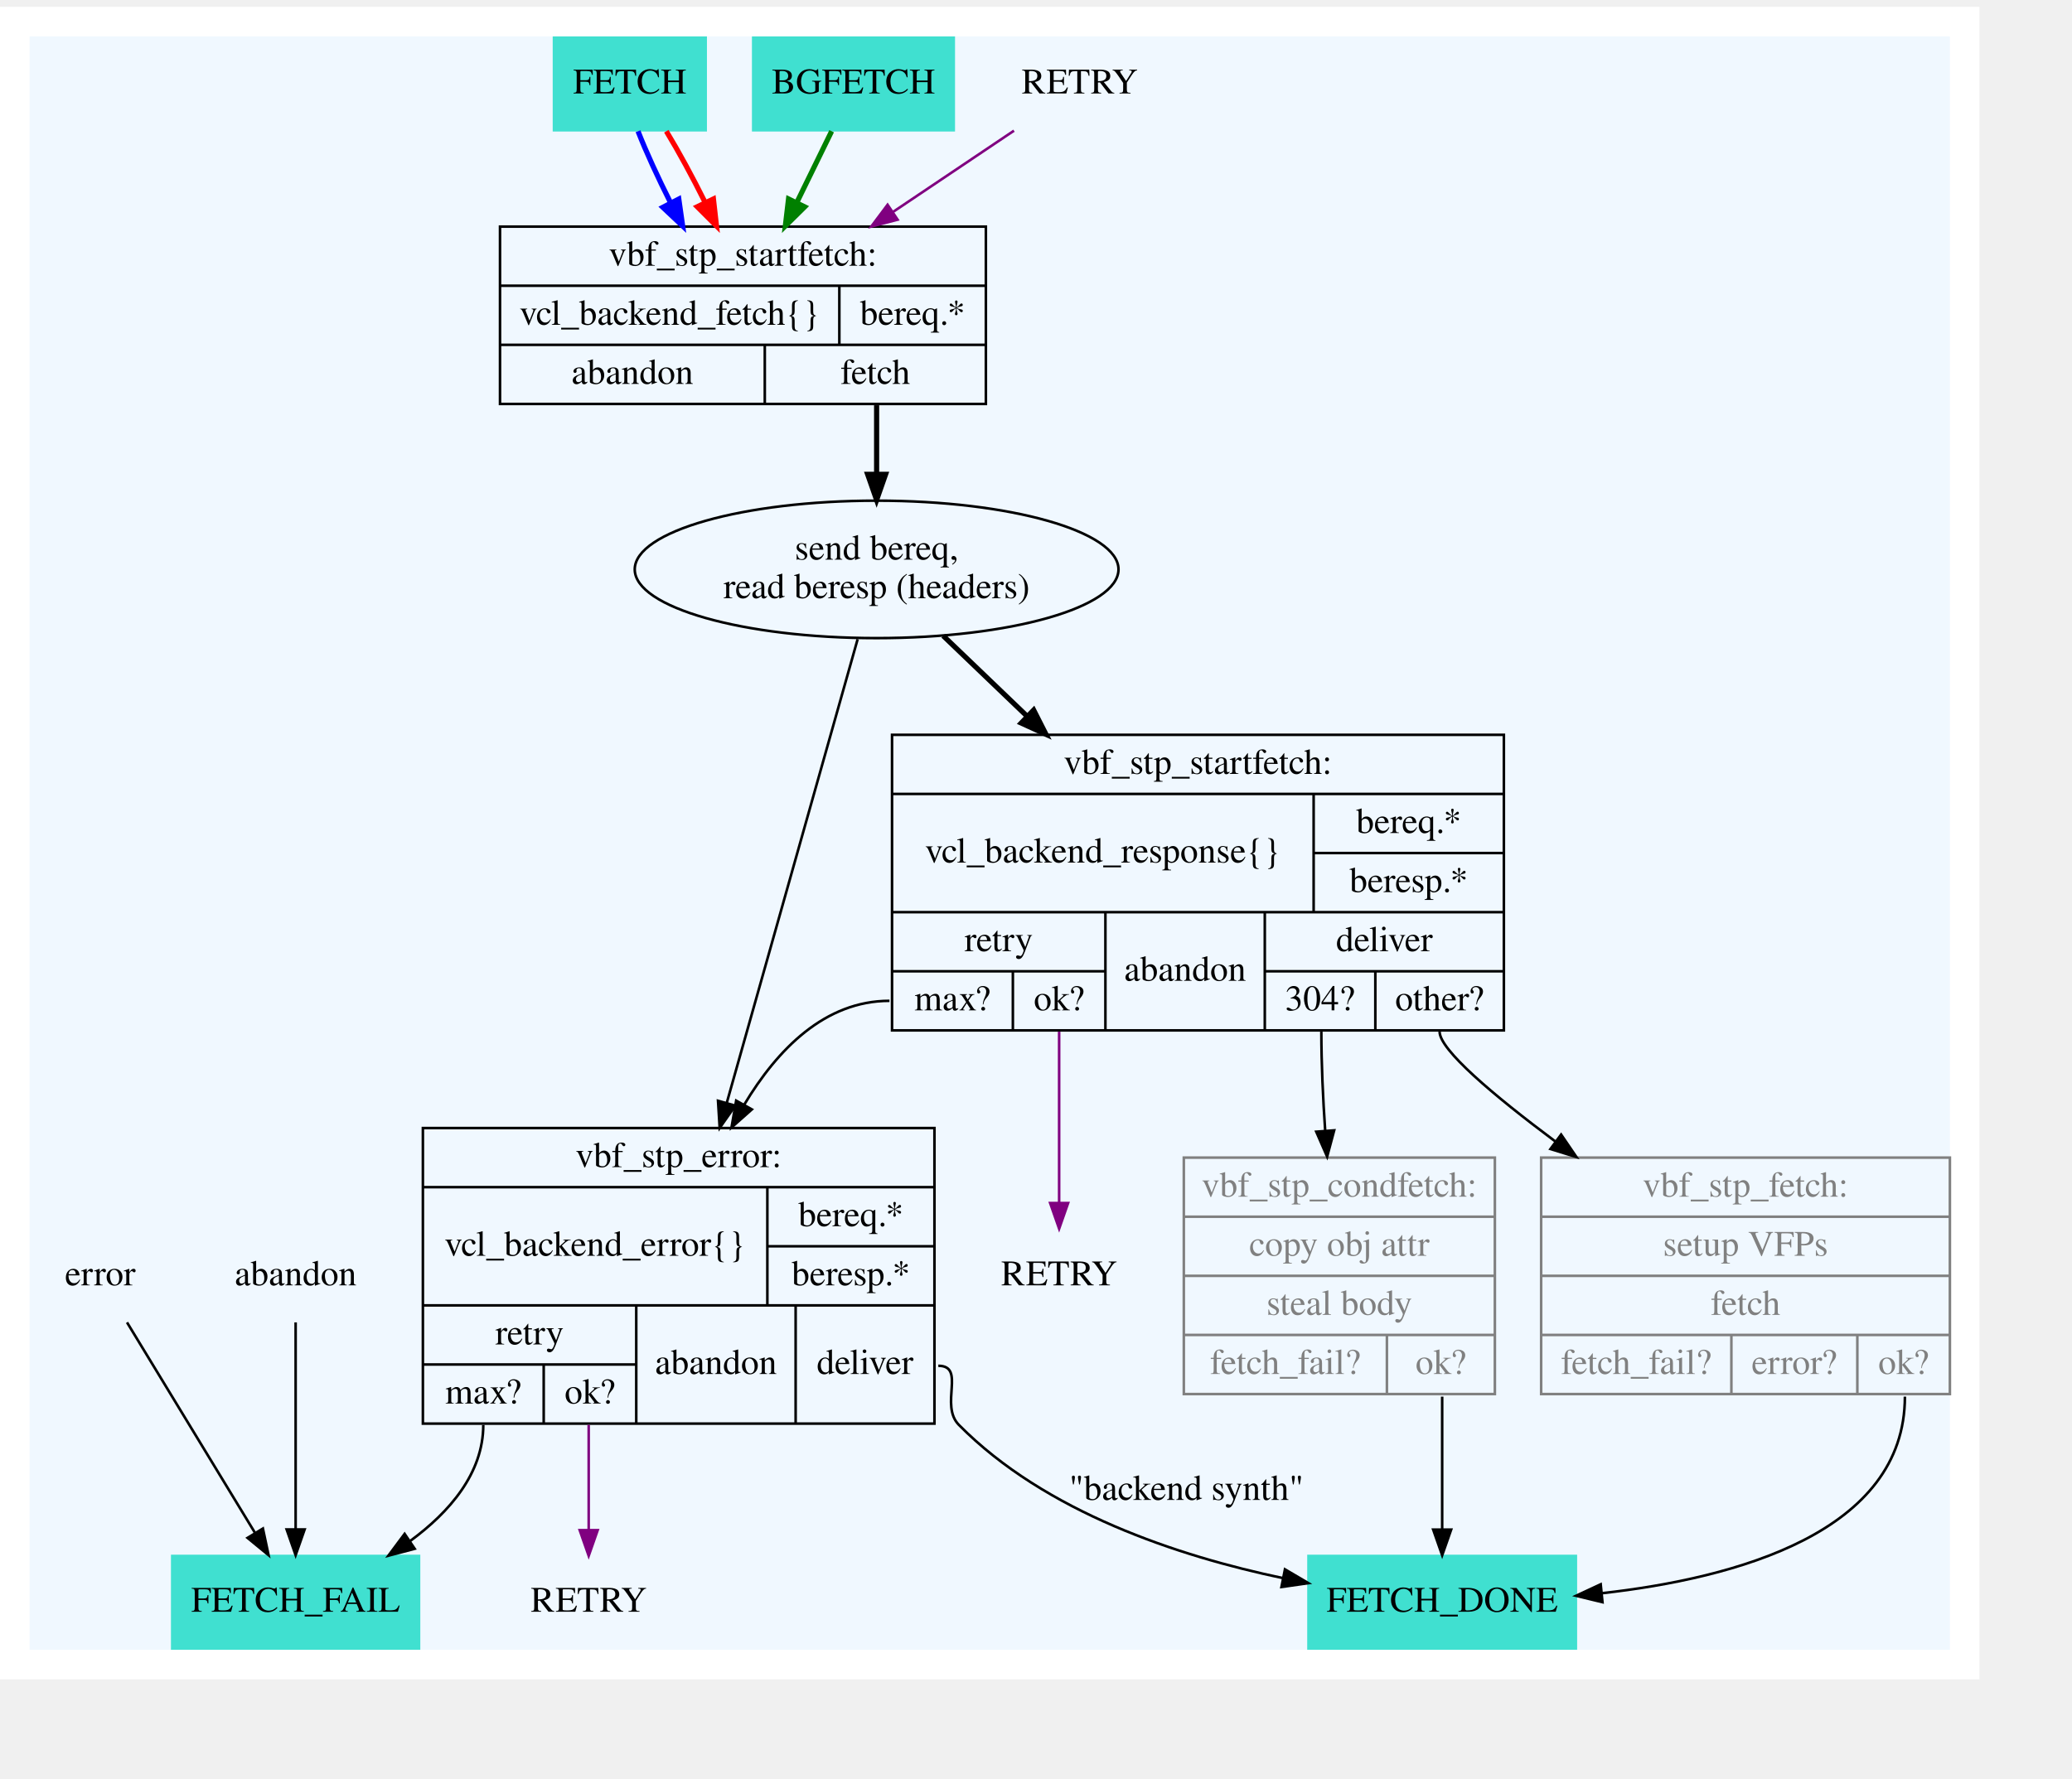
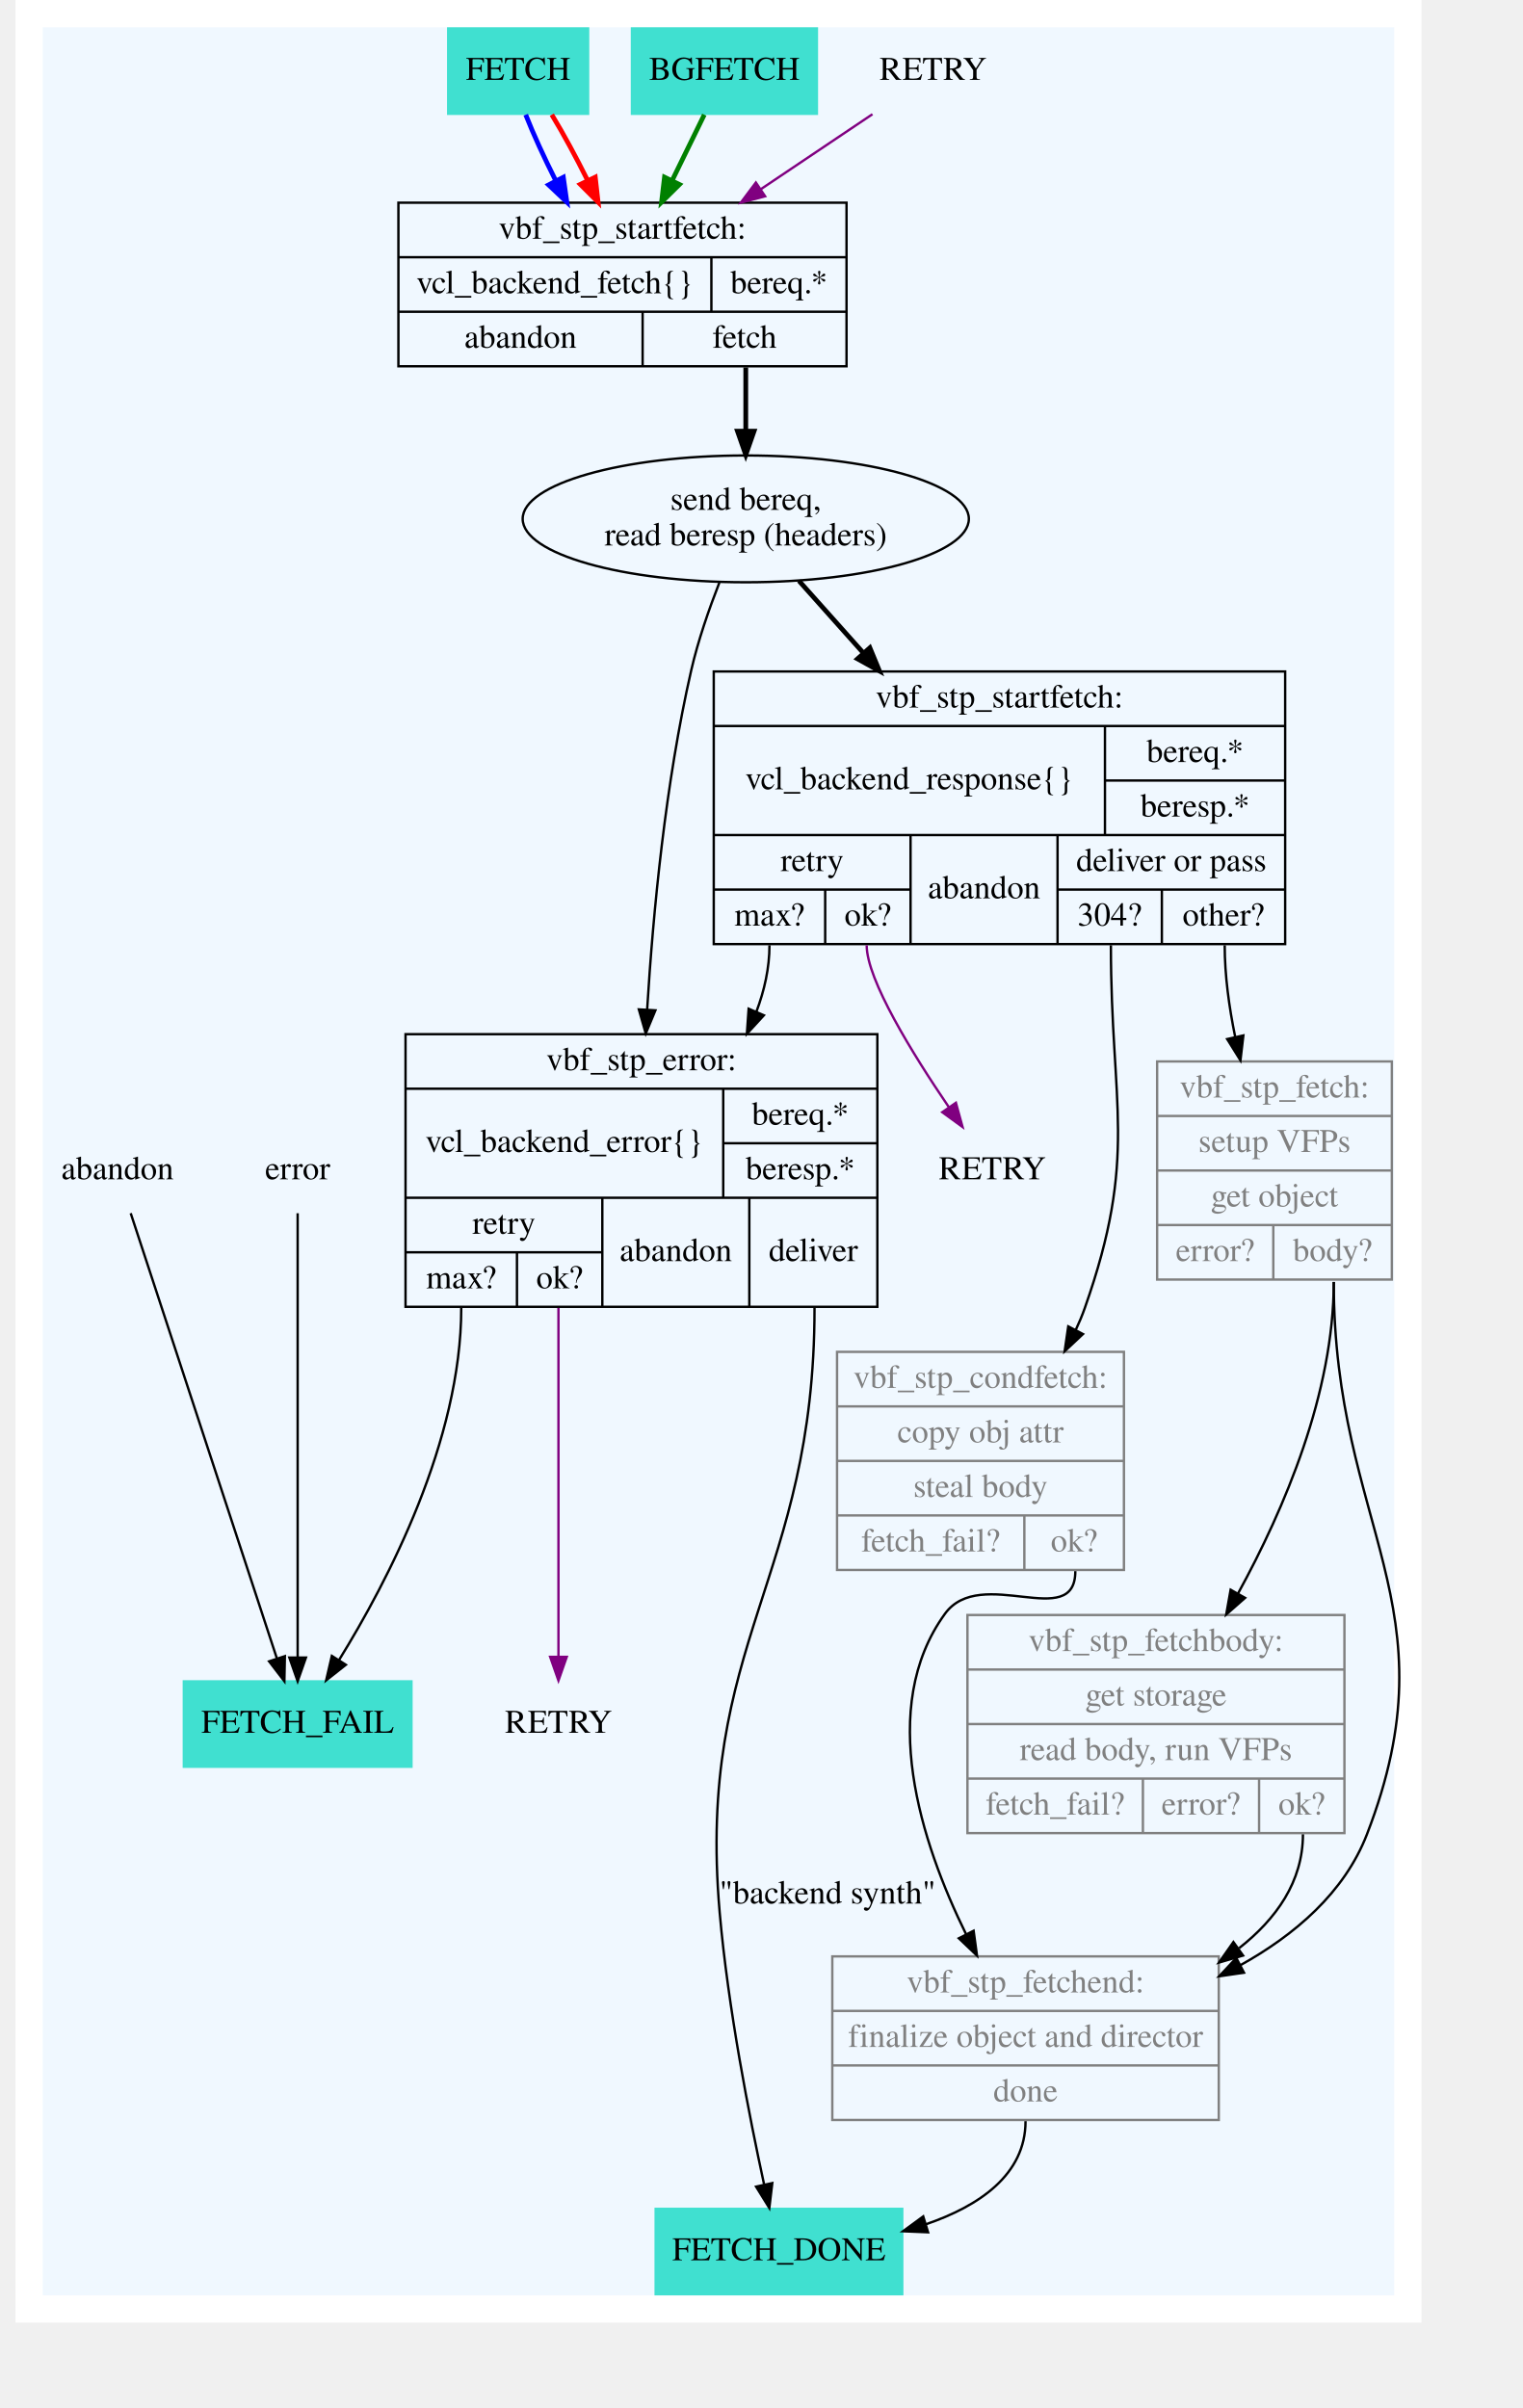
- <svg xmlns="http://www.w3.org/2000/svg" width="842pt" height="723pt" viewBox="36.00 36.00 806.00 686.74">
-   <g id="graph0" class="graph" transform="scale(1 1) rotate(0) translate(40 682.74)">
-     <polygon fill="white" stroke="none" points="-4,4 -4,-646.74 766,-646.74 766,4 -4,4" />
+ <svg xmlns="http://www.w3.org/2000/svg" width="665pt" height="1052pt" viewBox="36.00 36.00 629.00 1015.74">
+   <g id="graph0" class="graph" transform="scale(1 1) rotate(0) translate(40 1011.74)">
+     <polygon fill="white" stroke="none" points="-4,4 -4,-975.74 589,-975.74 589,4 -4,4" />
    <g id="clust1" class="cluster">
-       <polygon fill="aliceblue" stroke="aliceblue" points="8,-8 8,-634.74 754,-634.74 754,-8 8,-8" />
+       <polygon fill="aliceblue" stroke="aliceblue" points="8,-8 8,-963.74 577,-963.74 577,-8 8,-8" />
    </g>
    <g id="node1" class="node">
-       <text text-anchor="middle" x="416" y="-613.04" font-family="Times,serif" font-size="14.00">RETRY</text>
+       <text text-anchor="middle" x="383" y="-942.04" font-family="Times,serif" font-size="14.00">RETRY</text>
    </g>
    <g id="node4" class="node">
-       <polygon fill="none" stroke="black" points="190.5,-492.24 190.5,-561.24 379.5,-561.24 379.5,-492.24 190.5,-492.24" />
-       <text text-anchor="middle" x="285" y="-546.04" font-family="Times,serif" font-size="14.00">vbf_stp_startfetch:</text>
-       <polyline fill="none" stroke="black" points="190.5,-538.24 379.5,-538.24 " />
-       <text text-anchor="middle" x="256.5" y="-523.04" font-family="Times,serif" font-size="14.00">vcl_backend_fetch{}</text>
-       <polyline fill="none" stroke="black" points="322.5,-515.24 322.5,-538.24 " />
-       <text text-anchor="middle" x="351" y="-523.04" font-family="Times,serif" font-size="14.00">bereq.*</text>
-       <polyline fill="none" stroke="black" points="190.5,-515.24 379.5,-515.24 " />
-       <text text-anchor="middle" x="242" y="-500.04" font-family="Times,serif" font-size="14.00">abandon</text>
-       <polyline fill="none" stroke="black" points="293.5,-492.24 293.5,-515.24 " />
-       <text text-anchor="middle" x="336.5" y="-500.04" font-family="Times,serif" font-size="14.00">fetch</text>
+       <polygon fill="none" stroke="black" points="157.5,-821.24 157.5,-890.24 346.5,-890.24 346.5,-821.24 157.5,-821.24" />
+       <text text-anchor="middle" x="252" y="-875.04" font-family="Times,serif" font-size="14.00">vbf_stp_startfetch:</text>
+       <polyline fill="none" stroke="black" points="157.5,-867.24 346.5,-867.24 " />
+       <text text-anchor="middle" x="223.5" y="-852.04" font-family="Times,serif" font-size="14.00">vcl_backend_fetch{}</text>
+       <polyline fill="none" stroke="black" points="289.5,-844.24 289.5,-867.24 " />
+       <text text-anchor="middle" x="318" y="-852.04" font-family="Times,serif" font-size="14.00">bereq.*</text>
+       <polyline fill="none" stroke="black" points="157.5,-844.24 346.5,-844.24 " />
+       <text text-anchor="middle" x="209" y="-829.04" font-family="Times,serif" font-size="14.00">abandon</text>
+       <polyline fill="none" stroke="black" points="260.5,-821.24 260.5,-844.24 " />
+       <text text-anchor="middle" x="303.5" y="-829.04" font-family="Times,serif" font-size="14.00">fetch</text>
    </g>
    <g id="edge4" class="edge">
-       <path fill="none" stroke="purple" d="M390.431,-598.564C376.989,-589.534 359.918,-578.067 343.449,-567.003" />
-       <polygon fill="purple" stroke="purple" points="345.166,-563.941 334.914,-561.27 341.263,-569.752 345.166,-563.941" />
+       <path fill="none" stroke="purple" d="M357.431,-927.564C343.989,-918.534 326.918,-907.067 310.449,-896.003" />
+       <polygon fill="purple" stroke="purple" points="312.166,-892.941 301.914,-890.27 308.263,-898.752 312.166,-892.941" />
    </g>
    <g id="node2" class="node">
-       <polygon fill="turquoise" stroke="turquoise" points="367,-634.74 289,-634.74 289,-598.74 367,-598.74 367,-634.74" />
-       <text text-anchor="middle" x="328" y="-613.04" font-family="Times,serif" font-size="14.00">BGFETCH</text>
+       <polygon fill="turquoise" stroke="turquoise" points="334,-963.74 256,-963.74 256,-927.74 334,-927.74 334,-963.74" />
+       <text text-anchor="middle" x="295" y="-942.04" font-family="Times,serif" font-size="14.00">BGFETCH</text>
    </g>
    <g id="edge1" class="edge">
-       <path fill="none" stroke="green" stroke-width="2" d="M319.505,-598.354C315.569,-590.301 310.703,-580.342 305.879,-570.468" />
-       <polygon fill="green" stroke="green" stroke-width="2" points="309.023,-568.93 301.488,-561.482 302.733,-572.003 309.023,-568.93" />
+       <path fill="none" stroke="green" stroke-width="2" d="M286.505,-927.354C282.569,-919.301 277.703,-909.342 272.879,-899.468" />
+       <polygon fill="green" stroke="green" stroke-width="2" points="276.023,-897.93 268.488,-890.482 269.733,-901.003 276.023,-897.93" />
    </g>
    <g id="node3" class="node">
-       <polygon fill="turquoise" stroke="turquoise" points="270.5,-634.74 211.5,-634.74 211.5,-598.74 270.5,-598.74 270.5,-634.74" />
-       <text text-anchor="middle" x="241" y="-613.04" font-family="Times,serif" font-size="14.00">FETCH</text>
+       <polygon fill="turquoise" stroke="turquoise" points="237.5,-963.74 178.5,-963.74 178.5,-927.74 237.5,-927.74 237.5,-963.74" />
+       <text text-anchor="middle" x="208" y="-942.04" font-family="Times,serif" font-size="14.00">FETCH</text>
    </g>
    <g id="edge2" class="edge">
-       <path fill="none" stroke="blue" stroke-width="2" d="M244.189,-598.354C247.348,-590.301 251.913,-580.342 256.888,-570.468" />
-       <polygon fill="blue" stroke="blue" stroke-width="2" points="260.052,-571.971 261.545,-561.482 253.836,-568.751 260.052,-571.971" />
+       <path fill="none" stroke="blue" stroke-width="2" d="M211.189,-927.354C214.348,-919.301 218.913,-909.342 223.888,-899.468" />
+       <polygon fill="blue" stroke="blue" stroke-width="2" points="227.052,-900.971 228.545,-890.482 220.836,-897.751 227.052,-900.971" />
    </g>
    <g id="edge3" class="edge">
-       <path fill="none" stroke="red" stroke-width="2" d="M255.197,-598.354C260.042,-590.383 265.376,-580.545 270.233,-570.771" />
-       <polygon fill="red" stroke="red" stroke-width="2" points="273.521,-572.01 274.713,-561.482 267.217,-568.969 273.521,-572.01" />
+       <path fill="none" stroke="red" stroke-width="2" d="M222.197,-927.354C227.042,-919.383 232.376,-909.545 237.233,-899.771" />
+       <polygon fill="red" stroke="red" stroke-width="2" points="240.521,-901.01 241.713,-890.482 234.217,-897.969 240.521,-901.01" />
    </g>
    <g id="node5" class="node">
-       <ellipse fill="none" stroke="black" cx="337" cy="-427.87" rx="94.09" ry="26.741" />
-       <text text-anchor="middle" x="337" y="-431.67" font-family="Times,serif" font-size="14.00">send bereq,</text>
-       <text text-anchor="middle" x="337" y="-416.67" font-family="Times,serif" font-size="14.00">read beresp (headers)</text>
+       <ellipse fill="none" stroke="black" cx="304" cy="-756.87" rx="94.09" ry="26.741" />
+       <text text-anchor="middle" x="304" y="-760.67" font-family="Times,serif" font-size="14.00">send bereq,</text>
+       <text text-anchor="middle" x="304" y="-745.67" font-family="Times,serif" font-size="14.00">read beresp (headers)</text>
    </g>
    <g id="edge5" class="edge">
-       <path fill="none" stroke="black" stroke-width="2" d="M337,-491.74C337,-483.127 337,-473.849 337,-465.136" />
-       <polygon fill="black" stroke="black" stroke-width="2" points="340.5,-464.87 337,-454.87 333.5,-464.87 340.5,-464.87" />
+       <path fill="none" stroke="black" stroke-width="2" d="M304,-820.74C304,-812.127 304,-802.849 304,-794.136" />
+       <polygon fill="black" stroke="black" stroke-width="2" points="307.5,-793.87 304,-783.87 300.5,-793.87 307.5,-793.87" />
    </g>
    <g id="node6" class="node">
-       <polygon fill="none" stroke="black" points="343,-248.5 343,-363.5 581,-363.5 581,-248.5 343,-248.5" />
-       <text text-anchor="middle" x="462" y="-348.3" font-family="Times,serif" font-size="14.00">vbf_stp_startfetch:</text>
-       <polyline fill="none" stroke="black" points="343,-340.5 581,-340.5 " />
-       <text text-anchor="middle" x="425" y="-313.8" font-family="Times,serif" font-size="14.00">vcl_backend_response{}</text>
-       <polyline fill="none" stroke="black" points="507,-294.5 507,-340.5 " />
-       <text text-anchor="middle" x="544" y="-325.3" font-family="Times,serif" font-size="14.00">bereq.*</text>
-       <polyline fill="none" stroke="black" points="507,-317.5 581,-317.5 " />
-       <text text-anchor="middle" x="544" y="-302.3" font-family="Times,serif" font-size="14.00">beresp.*</text>
-       <polyline fill="none" stroke="black" points="343,-294.5 581,-294.5 " />
-       <text text-anchor="middle" x="384.5" y="-279.3" font-family="Times,serif" font-size="14.00">retry</text>
-       <polyline fill="none" stroke="black" points="343,-271.5 426,-271.5 " />
-       <text text-anchor="middle" x="366.5" y="-256.3" font-family="Times,serif" font-size="14.00">max?</text>
-       <polyline fill="none" stroke="black" points="390,-248.5 390,-271.5 " />
-       <text text-anchor="middle" x="408" y="-256.3" font-family="Times,serif" font-size="14.00">ok?</text>
-       <polyline fill="none" stroke="black" points="426,-248.5 426,-294.5 " />
-       <text text-anchor="middle" x="457" y="-267.8" font-family="Times,serif" font-size="14.00">abandon</text>
-       <polyline fill="none" stroke="black" points="488,-248.5 488,-294.5 " />
-       <text text-anchor="middle" x="534.5" y="-279.3" font-family="Times,serif" font-size="14.00">deliver</text>
-       <polyline fill="none" stroke="black" points="488,-271.5 581,-271.5 " />
-       <text text-anchor="middle" x="509.5" y="-256.3" font-family="Times,serif" font-size="14.00">304?</text>
-       <polyline fill="none" stroke="black" points="531,-248.5 531,-271.5 " />
-       <text text-anchor="middle" x="556" y="-256.3" font-family="Times,serif" font-size="14.00">other?</text>
+       <polygon fill="none" stroke="black" points="290.5,-577.5 290.5,-692.5 531.5,-692.5 531.5,-577.5 290.5,-577.5" />
+       <text text-anchor="middle" x="411" y="-677.3" font-family="Times,serif" font-size="14.00">vbf_stp_startfetch:</text>
+       <polyline fill="none" stroke="black" points="290.5,-669.5 531.5,-669.5 " />
+       <text text-anchor="middle" x="373" y="-642.8" font-family="Times,serif" font-size="14.00">vcl_backend_response{}</text>
+       <polyline fill="none" stroke="black" points="455.5,-623.5 455.5,-669.5 " />
+       <text text-anchor="middle" x="493.5" y="-654.3" font-family="Times,serif" font-size="14.00">bereq.*</text>
+       <polyline fill="none" stroke="black" points="455.5,-646.5 531.5,-646.5 " />
+       <text text-anchor="middle" x="493.5" y="-631.3" font-family="Times,serif" font-size="14.00">beresp.*</text>
+       <polyline fill="none" stroke="black" points="290.5,-623.5 531.5,-623.5 " />
+       <text text-anchor="middle" x="332" y="-608.3" font-family="Times,serif" font-size="14.00">retry</text>
+       <polyline fill="none" stroke="black" points="290.5,-600.5 373.5,-600.5 " />
+       <text text-anchor="middle" x="314" y="-585.3" font-family="Times,serif" font-size="14.00">max?</text>
+       <polyline fill="none" stroke="black" points="337.5,-577.5 337.5,-600.5 " />
+       <text text-anchor="middle" x="355.5" y="-585.3" font-family="Times,serif" font-size="14.00">ok?</text>
+       <polyline fill="none" stroke="black" points="373.5,-577.5 373.5,-623.5 " />
+       <text text-anchor="middle" x="404.5" y="-596.8" font-family="Times,serif" font-size="14.00">abandon</text>
+       <polyline fill="none" stroke="black" points="435.5,-577.5 435.5,-623.5 " />
+       <text text-anchor="middle" x="483.5" y="-608.3" font-family="Times,serif" font-size="14.00">deliver or pass</text>
+       <polyline fill="none" stroke="black" points="435.5,-600.5 531.5,-600.5 " />
+       <text text-anchor="middle" x="457.5" y="-585.3" font-family="Times,serif" font-size="14.00">304?</text>
+       <polyline fill="none" stroke="black" points="479.5,-577.5 479.5,-600.5 " />
+       <text text-anchor="middle" x="505.5" y="-585.3" font-family="Times,serif" font-size="14.00">other?</text>
    </g>
    <g id="edge6" class="edge">
-       <path fill="none" stroke="black" stroke-width="2" d="M362.9,-402.033C372.553,-392.776 384.004,-381.795 395.634,-370.642" />
-       <polygon fill="black" stroke="black" stroke-width="2" points="398.089,-373.137 402.885,-363.689 393.244,-368.085 398.089,-373.137" />
+       <path fill="none" stroke="black" stroke-width="2" d="M326.431,-730.741C334.497,-721.705 344.005,-711.053 353.68,-700.214" />
+       <polygon fill="black" stroke="black" stroke-width="2" points="356.342,-702.489 360.39,-692.698 351.119,-697.827 356.342,-702.489" />
    </g>
    <g id="node7" class="node">
-       <polygon fill="none" stroke="black" points="160.5,-95.5 160.5,-210.5 359.5,-210.5 359.5,-95.5 160.5,-95.5" />
-       <text text-anchor="middle" x="260" y="-195.3" font-family="Times,serif" font-size="14.00">vbf_stp_error:</text>
-       <polyline fill="none" stroke="black" points="160.5,-187.5 359.5,-187.5 " />
-       <text text-anchor="middle" x="227.5" y="-160.8" font-family="Times,serif" font-size="14.00">vcl_backend_error{}</text>
-       <polyline fill="none" stroke="black" points="294.5,-141.5 294.5,-187.5 " />
-       <text text-anchor="middle" x="327" y="-172.3" font-family="Times,serif" font-size="14.00">bereq.*</text>
-       <polyline fill="none" stroke="black" points="294.5,-164.5 359.5,-164.5 " />
-       <text text-anchor="middle" x="327" y="-149.3" font-family="Times,serif" font-size="14.00">beresp.*</text>
-       <polyline fill="none" stroke="black" points="160.5,-141.5 359.5,-141.5 " />
-       <text text-anchor="middle" x="202" y="-126.3" font-family="Times,serif" font-size="14.00">retry</text>
-       <polyline fill="none" stroke="black" points="160.5,-118.5 243.5,-118.5 " />
-       <text text-anchor="middle" x="184" y="-103.3" font-family="Times,serif" font-size="14.00">max?</text>
-       <polyline fill="none" stroke="black" points="207.5,-95.5 207.5,-118.5 " />
-       <text text-anchor="middle" x="225.5" y="-103.3" font-family="Times,serif" font-size="14.00">ok?</text>
-       <polyline fill="none" stroke="black" points="243.5,-95.5 243.5,-141.5 " />
-       <text text-anchor="middle" x="274.5" y="-114.8" font-family="Times,serif" font-size="14.00">abandon</text>
-       <polyline fill="none" stroke="black" points="305.5,-95.5 305.5,-141.5 " />
-       <text text-anchor="middle" x="332.5" y="-114.8" font-family="Times,serif" font-size="14.00">deliver</text>
+       <polygon fill="none" stroke="black" points="160.5,-424.5 160.5,-539.5 359.5,-539.5 359.5,-424.5 160.5,-424.5" />
+       <text text-anchor="middle" x="260" y="-524.3" font-family="Times,serif" font-size="14.00">vbf_stp_error:</text>
+       <polyline fill="none" stroke="black" points="160.5,-516.5 359.5,-516.5 " />
+       <text text-anchor="middle" x="227.5" y="-489.8" font-family="Times,serif" font-size="14.00">vcl_backend_error{}</text>
+       <polyline fill="none" stroke="black" points="294.5,-470.5 294.5,-516.5 " />
+       <text text-anchor="middle" x="327" y="-501.3" font-family="Times,serif" font-size="14.00">bereq.*</text>
+       <polyline fill="none" stroke="black" points="294.5,-493.5 359.5,-493.5 " />
+       <text text-anchor="middle" x="327" y="-478.3" font-family="Times,serif" font-size="14.00">beresp.*</text>
+       <polyline fill="none" stroke="black" points="160.5,-470.5 359.5,-470.5 " />
+       <text text-anchor="middle" x="202" y="-455.3" font-family="Times,serif" font-size="14.00">retry</text>
+       <polyline fill="none" stroke="black" points="160.5,-447.5 243.5,-447.5 " />
+       <text text-anchor="middle" x="184" y="-432.3" font-family="Times,serif" font-size="14.00">max?</text>
+       <polyline fill="none" stroke="black" points="207.5,-424.5 207.5,-447.5 " />
+       <text text-anchor="middle" x="225.5" y="-432.3" font-family="Times,serif" font-size="14.00">ok?</text>
+       <polyline fill="none" stroke="black" points="243.5,-424.5 243.5,-470.5 " />
+       <text text-anchor="middle" x="274.5" y="-443.8" font-family="Times,serif" font-size="14.00">abandon</text>
+       <polyline fill="none" stroke="black" points="305.5,-424.5 305.5,-470.5 " />
+       <text text-anchor="middle" x="332.5" y="-443.8" font-family="Times,serif" font-size="14.00">deliver</text>
    </g>
    <g id="edge7" class="edge">
-       <path fill="none" stroke="black" d="M329.617,-400.706C317.999,-359.535 295.09,-278.35 278.724,-220.355" />
-       <polygon fill="black" stroke="black" points="282.038,-219.209 275.953,-210.535 275.301,-221.11 282.038,-219.209" />
+       <path fill="none" stroke="black" d="M292.876,-730.008C288.503,-718.822 283.855,-705.462 281,-693 270.192,-645.818 264.946,-591.408 262.4,-549.796" />
+       <polygon fill="black" stroke="black" points="265.893,-549.557 261.824,-539.775 258.904,-549.959 265.893,-549.557" />
    </g>
    <g id="edge9" class="edge">
-       <path fill="none" stroke="black" d="M342,-260C316.941,-260 298.454,-241.238 285.443,-219.501" />
-       <polygon fill="black" stroke="black" points="288.476,-217.753 280.549,-210.724 282.363,-221.162 288.476,-217.753" />
+       <path fill="none" stroke="black" d="M314,-577C314,-567.432 311.87,-557.956 308.457,-548.915" />
+       <polygon fill="black" stroke="black" points="311.642,-547.462 304.47,-539.663 305.213,-550.232 311.642,-547.462" />
    </g>
    <g id="node8" class="node">
-       <text text-anchor="middle" x="408" y="-149.3" font-family="Times,serif" font-size="14.00">RETRY</text>
+       <text text-anchor="middle" x="408" y="-478.3" font-family="Times,serif" font-size="14.00">RETRY</text>
    </g>
    <g id="edge8" class="edge">
-       <path fill="none" stroke="purple" d="M408,-248C408,-225.627 408,-200.259 408,-181.52" />
-       <polygon fill="purple" stroke="purple" points="411.5,-181.325 408,-171.325 404.5,-181.325 411.5,-181.325" />
+       <path fill="none" stroke="purple" d="M355,-577C355,-562.528 374.302,-531.289 389.61,-508.791" />
+       <polygon fill="purple" stroke="purple" points="392.635,-510.57 395.44,-500.353 386.876,-506.591 392.635,-510.57" />
    </g>
    <g id="node9" class="node">
-       <polygon fill="none" stroke="grey" points="456.5,-107 456.5,-199 577.5,-199 577.5,-107 456.5,-107" />
-       <text text-anchor="middle" x="517" y="-183.8" font-family="Times,serif" font-size="14.00" fill="grey">vbf_stp_condfetch:</text>
-       <polyline fill="none" stroke="grey" points="456.5,-176 577.5,-176 " />
-       <text text-anchor="middle" x="517" y="-160.8" font-family="Times,serif" font-size="14.00" fill="grey">copy obj attr</text>
-       <polyline fill="none" stroke="grey" points="456.5,-153 577.5,-153 " />
-       <text text-anchor="middle" x="517" y="-137.8" font-family="Times,serif" font-size="14.00" fill="grey">steal body</text>
-       <polyline fill="none" stroke="grey" points="456.5,-130 577.5,-130 " />
-       <text text-anchor="middle" x="496" y="-114.8" font-family="Times,serif" font-size="14.00" fill="grey">fetch_fail?</text>
-       <polyline fill="none" stroke="grey" points="535.5,-107 535.5,-130 " />
-       <text text-anchor="middle" x="556.5" y="-114.8" font-family="Times,serif" font-size="14.00" fill="grey">ok?</text>
+       <polygon fill="none" stroke="grey" points="342.5,-313.5 342.5,-405.5 463.5,-405.5 463.5,-313.5 342.5,-313.5" />
+       <text text-anchor="middle" x="403" y="-390.3" font-family="Times,serif" font-size="14.00" fill="grey">vbf_stp_condfetch:</text>
+       <polyline fill="none" stroke="grey" points="342.5,-382.5 463.5,-382.5 " />
+       <text text-anchor="middle" x="403" y="-367.3" font-family="Times,serif" font-size="14.00" fill="grey">copy obj attr</text>
+       <polyline fill="none" stroke="grey" points="342.5,-359.5 463.5,-359.5 " />
+       <text text-anchor="middle" x="403" y="-344.3" font-family="Times,serif" font-size="14.00" fill="grey">steal body</text>
+       <polyline fill="none" stroke="grey" points="342.5,-336.5 463.5,-336.5 " />
+       <text text-anchor="middle" x="382" y="-321.3" font-family="Times,serif" font-size="14.00" fill="grey">fetch_fail?</text>
+       <polyline fill="none" stroke="grey" points="421.5,-313.5 421.5,-336.5 " />
+       <text text-anchor="middle" x="442.5" y="-321.3" font-family="Times,serif" font-size="14.00" fill="grey">ok?</text>
    </g>
    <g id="edge10" class="edge">
-       <path fill="none" stroke="black" d="M510,-248C510,-235.475 510.626,-222.036 511.503,-209.351" />
-       <polygon fill="black" stroke="black" points="514.994,-209.604 512.253,-199.37 508.013,-209.08 514.994,-209.604" />
+       <path fill="none" stroke="black" d="M458,-577C458,-508.824 469.663,-488.299 447,-424 445.908,-420.901 444.621,-417.813 443.188,-414.764" />
+       <polygon fill="black" stroke="black" points="446.219,-413.006 438.496,-405.754 440.011,-416.24 446.219,-413.006" />
    </g>
    <g id="node10" class="node">
-       <polygon fill="none" stroke="grey" points="595.5,-107 595.5,-199 754.5,-199 754.5,-107 595.5,-107" />
-       <text text-anchor="middle" x="675" y="-183.8" font-family="Times,serif" font-size="14.00" fill="grey">vbf_stp_fetch:</text>
-       <polyline fill="none" stroke="grey" points="595.5,-176 754.5,-176 " />
-       <text text-anchor="middle" x="675" y="-160.8" font-family="Times,serif" font-size="14.00" fill="grey">setup VFPs</text>
-       <polyline fill="none" stroke="grey" points="595.5,-153 754.5,-153 " />
-       <text text-anchor="middle" x="675" y="-137.8" font-family="Times,serif" font-size="14.00" fill="grey">fetch</text>
-       <polyline fill="none" stroke="grey" points="595.5,-130 754.5,-130 " />
-       <text text-anchor="middle" x="632.5" y="-114.8" font-family="Times,serif" font-size="14.00" fill="grey">fetch_fail?</text>
-       <polyline fill="none" stroke="grey" points="669.5,-107 669.5,-130 " />
-       <text text-anchor="middle" x="694" y="-114.8" font-family="Times,serif" font-size="14.00" fill="grey">error?</text>
-       <polyline fill="none" stroke="grey" points="718.5,-107 718.5,-130 " />
-       <text text-anchor="middle" x="736.5" y="-114.8" font-family="Times,serif" font-size="14.00" fill="grey">ok?</text>
+       <polygon fill="none" stroke="grey" points="477.5,-436 477.5,-528 576.5,-528 576.5,-436 477.5,-436" />
+       <text text-anchor="middle" x="527" y="-512.8" font-family="Times,serif" font-size="14.00" fill="grey">vbf_stp_fetch:</text>
+       <polyline fill="none" stroke="grey" points="477.5,-505 576.5,-505 " />
+       <text text-anchor="middle" x="527" y="-489.8" font-family="Times,serif" font-size="14.00" fill="grey">setup VFPs</text>
+       <polyline fill="none" stroke="grey" points="477.5,-482 576.5,-482 " />
+       <text text-anchor="middle" x="527" y="-466.8" font-family="Times,serif" font-size="14.00" fill="grey">get object</text>
+       <polyline fill="none" stroke="grey" points="477.5,-459 576.5,-459 " />
+       <text text-anchor="middle" x="502" y="-443.8" font-family="Times,serif" font-size="14.00" fill="grey">error?</text>
+       <polyline fill="none" stroke="grey" points="526.5,-436 526.5,-459 " />
+       <text text-anchor="middle" x="551.5" y="-443.8" font-family="Times,serif" font-size="14.00" fill="grey">body?</text>
    </g>
    <g id="edge11" class="edge">
-       <path fill="none" stroke="black" d="M556,-248C556,-240.963 576.756,-223.409 600.93,-205.349" />
-       <polygon fill="black" stroke="black" points="603.268,-207.974 609.235,-199.219 599.111,-202.342 603.268,-207.974" />
+       <path fill="none" stroke="black" d="M506,-577C506,-564.333 507.839,-550.932 510.428,-538.341" />
+       <polygon fill="black" stroke="black" points="513.874,-538.969 512.645,-528.446 507.043,-537.439 513.874,-538.969" />
+     </g>
+     <g id="node13" class="node">
+       <polygon fill="turquoise" stroke="turquoise" points="370,-44 266,-44 266,-8 370,-8 370,-44" />
+       <text text-anchor="middle" x="318" y="-22.3" font-family="Times,serif" font-size="14.00">FETCH_DONE</text>
+     </g>
+     <g id="edge18" class="edge">
+       <path fill="none" stroke="black" d="M333,-424C333,-309.281 283.017,-283.284 293,-169 296.516,-128.756 305.534,-82.82 311.72,-54.362" />
+       <polygon fill="black" stroke="black" points="315.19,-54.879 313.935,-44.359 308.356,-53.366 315.19,-54.879" />
+       <text text-anchor="middle" x="338.5" y="-172.8" font-family="Times,serif" font-size="14.00">"backend synth"</text>
+     </g>
+     <g id="node15" class="node">
+       <polygon fill="turquoise" stroke="turquoise" points="163,-266.5 67,-266.5 67,-230.5 163,-230.5 163,-266.5" />
+       <text text-anchor="middle" x="115" y="-244.8" font-family="Times,serif" font-size="14.00">FETCH_FAIL</text>
+     </g>
+     <g id="edge20" class="edge">
+       <path fill="none" stroke="black" d="M184,-424C184,-368.018 152.909,-308.564 132.467,-275.525" />
+       <polygon fill="black" stroke="black" points="135.33,-273.503 127.019,-266.932 129.418,-277.251 135.33,-273.503" />
+     </g>
+     <g id="node16" class="node">
+       <text text-anchor="middle" x="225" y="-244.8" font-family="Times,serif" font-size="14.00">RETRY</text>
+     </g>
+     <g id="edge19" class="edge">
+       <path fill="none" stroke="purple" d="M225,-424C225,-372.06 225,-311.425 225,-277.036" />
+       <polygon fill="purple" stroke="purple" points="228.5,-276.837 225,-266.837 221.5,-276.837 228.5,-276.837" />
+     </g>
+     <g id="node12" class="node">
+       <polygon fill="none" stroke="grey" points="340.5,-81.5 340.5,-150.5 503.5,-150.5 503.5,-81.5 340.5,-81.5" />
+       <text text-anchor="middle" x="422" y="-135.3" font-family="Times,serif" font-size="14.00" fill="grey">vbf_stp_fetchend:</text>
+       <polyline fill="none" stroke="grey" points="340.5,-127.5 503.5,-127.5 " />
+       <text text-anchor="middle" x="422" y="-112.3" font-family="Times,serif" font-size="14.00" fill="grey">finalize object and director</text>
+       <polyline fill="none" stroke="grey" points="340.5,-104.5 503.5,-104.5 " />
+       <text text-anchor="middle" x="422" y="-89.3" font-family="Times,serif" font-size="14.00" fill="grey">done</text>
+     </g>
+     <g id="edge16" class="edge">
+       <path fill="none" stroke="black" d="M443,-313C443,-287.28 403.096,-315.824 388,-295 359.366,-255.5 377.896,-198.542 396.959,-159.769" />
+       <polygon fill="black" stroke="black" points="400.102,-161.311 401.53,-150.813 393.867,-158.129 400.102,-161.311" />
    </g>
    <g id="node11" class="node">
-       <polygon fill="turquoise" stroke="turquoise" points="609,-44 505,-44 505,-8 609,-8 609,-44" />
-       <text text-anchor="middle" x="557" y="-22.3" font-family="Times,serif" font-size="14.00">FETCH_DONE</text>
+       <polygon fill="none" stroke="grey" points="397.5,-202.5 397.5,-294.5 556.5,-294.5 556.5,-202.5 397.5,-202.5" />
+       <text text-anchor="middle" x="477" y="-279.3" font-family="Times,serif" font-size="14.00" fill="grey">vbf_stp_fetchbody:</text>
+       <polyline fill="none" stroke="grey" points="397.5,-271.5 556.5,-271.5 " />
+       <text text-anchor="middle" x="477" y="-256.3" font-family="Times,serif" font-size="14.00" fill="grey">get storage</text>
+       <polyline fill="none" stroke="grey" points="397.5,-248.5 556.5,-248.5 " />
+       <text text-anchor="middle" x="477" y="-233.3" font-family="Times,serif" font-size="14.00" fill="grey">read body, run VFPs</text>
+       <polyline fill="none" stroke="grey" points="397.5,-225.5 556.5,-225.5 " />
+       <text text-anchor="middle" x="434.5" y="-210.3" font-family="Times,serif" font-size="14.00" fill="grey">fetch_fail?</text>
+       <polyline fill="none" stroke="grey" points="471.5,-202.5 471.5,-225.5 " />
+       <text text-anchor="middle" x="496" y="-210.3" font-family="Times,serif" font-size="14.00" fill="grey">error?</text>
+       <polyline fill="none" stroke="grey" points="520.5,-202.5 520.5,-225.5 " />
+       <text text-anchor="middle" x="538.5" y="-210.3" font-family="Times,serif" font-size="14.00" fill="grey">ok?</text>
+     </g>
+     <g id="edge13" class="edge">
+       <path fill="none" stroke="black" d="M552,-435C552,-388.245 531.268,-339.378 511.605,-303.543" />
+       <polygon fill="black" stroke="black" points="514.596,-301.722 506.642,-294.723 508.495,-305.154 514.596,-301.722" />
+     </g>
+     <g id="edge14" class="edge">
+       <path fill="none" stroke="black" d="M552,-435C552,-331.258 603.409,-298.763 566,-202 556.486,-177.39 535.576,-159.54 512.562,-146.753" />
+       <polygon fill="black" stroke="black" points="514.141,-143.629 503.658,-142.097 510.897,-149.832 514.141,-143.629" />
+     </g>
+     <g id="edge12" class="edge">
+       <path fill="none" stroke="black" d="M539,-202C539,-182.009 527.682,-166.232 512.087,-153.979" />
+       <polygon fill="black" stroke="black" points="513.748,-150.864 503.579,-147.89 509.674,-156.556 513.748,-150.864" />
    </g>
    <g id="edge15" class="edge">
-       <path fill="none" stroke="black" d="M361,-118C371.823,-118 361.394,-102.7 369,-95 402.574,-61.01 454.397,-43.912 495.137,-35.368" />
-       <polygon fill="black" stroke="black" points="495.84,-38.797 504.972,-33.425 494.483,-31.93 495.84,-38.797" />
-       <text text-anchor="middle" x="457.5" y="-65.8" font-family="Times,serif" font-size="14.00">"backend synth"</text>
-     </g>
-     <g id="node13" class="node">
-       <polygon fill="turquoise" stroke="turquoise" points="159,-44 63,-44 63,-8 159,-8 159,-44" />
-       <text text-anchor="middle" x="111" y="-22.3" font-family="Times,serif" font-size="14.00">FETCH_FAIL</text>
+       <path fill="none" stroke="black" d="M422,-81C422,-58.303 402.249,-45.133 379.962,-37.497" />
+       <polygon fill="black" stroke="black" points="380.891,-34.121 370.305,-34.552 378.849,-40.817 380.891,-34.121" />
+     </g>
+     <g id="node14" class="node">
+       <text text-anchor="middle" x="115" y="-478.3" font-family="Times,serif" font-size="14.00">error</text>
    </g>
    <g id="edge17" class="edge">
-       <path fill="none" stroke="black" d="M184,-95C184,-76.148 170.804,-61.034 155.633,-49.888" />
-       <polygon fill="black" stroke="black" points="157.318,-46.803 147.072,-44.105 153.399,-52.603 157.318,-46.803" />
-     </g>
-     <g id="node14" class="node">
-       <text text-anchor="middle" x="225" y="-22.3" font-family="Times,serif" font-size="14.00">RETRY</text>
-     </g>
-     <g id="edge16" class="edge">
-       <path fill="none" stroke="purple" d="M225,-95C225,-81.578 225,-66.665 225,-54.233" />
-       <polygon fill="purple" stroke="purple" points="228.5,-54.047 225,-44.047 221.5,-54.047 228.5,-54.047" />
-     </g>
-     <g id="edge13" class="edge">
-       <path fill="none" stroke="black" d="M557,-106C557,-88.893 557,-69.703 557,-54.52" />
-       <polygon fill="black" stroke="black" points="560.5,-54.26 557,-44.26 553.5,-54.26 560.5,-54.26" />
-     </g>
-     <g id="edge12" class="edge">
-       <path fill="none" stroke="black" d="M737,-106C737,-53.209 671.279,-35.372 619.261,-29.521" />
-       <polygon fill="black" stroke="black" points="619.361,-26.014 609.063,-28.504 618.667,-32.98 619.361,-26.014" />
-     </g>
-     <g id="node12" class="node">
-       <text text-anchor="middle" x="35" y="-149.3" font-family="Times,serif" font-size="14.00">error</text>
-     </g>
-     <g id="edge14" class="edge">
-       <path fill="none" stroke="black" d="M45.408,-134.881C58.241,-113.774 80.183,-77.685 95.124,-53.112" />
-       <polygon fill="black" stroke="black" points="98.269,-54.676 100.474,-44.313 92.288,-51.039 98.269,-54.676" />
-     </g>
-     <g id="node15" class="node">
-       <text text-anchor="middle" x="111" y="-149.3" font-family="Times,serif" font-size="14.00">abandon</text>
-     </g>
-     <g id="edge18" class="edge">
-       <path fill="none" stroke="black" d="M111,-134.881C111,-114.146 111,-78.953 111,-54.422" />
-       <polygon fill="black" stroke="black" points="114.5,-54.313 111,-44.313 107.5,-54.313 114.5,-54.313" />
+       <path fill="none" stroke="black" d="M115,-463.977C115,-424.176 115,-324.764 115,-276.558" />
+       <polygon fill="black" stroke="black" points="118.5,-276.548 115,-266.548 111.5,-276.548 118.5,-276.548" />
+     </g>
+     <g id="node17" class="node">
+       <text text-anchor="middle" x="39" y="-478.3" font-family="Times,serif" font-size="14.00">abandon</text>
+     </g>
+     <g id="edge21" class="edge">
+       <path fill="none" stroke="black" d="M44.589,-463.977C57.682,-424.092 90.428,-324.346 106.216,-276.255" />
+       <polygon fill="black" stroke="black" points="109.61,-277.141 109.403,-266.548 102.959,-274.957 109.61,-277.141" />
    </g>
  </g>
</svg>
